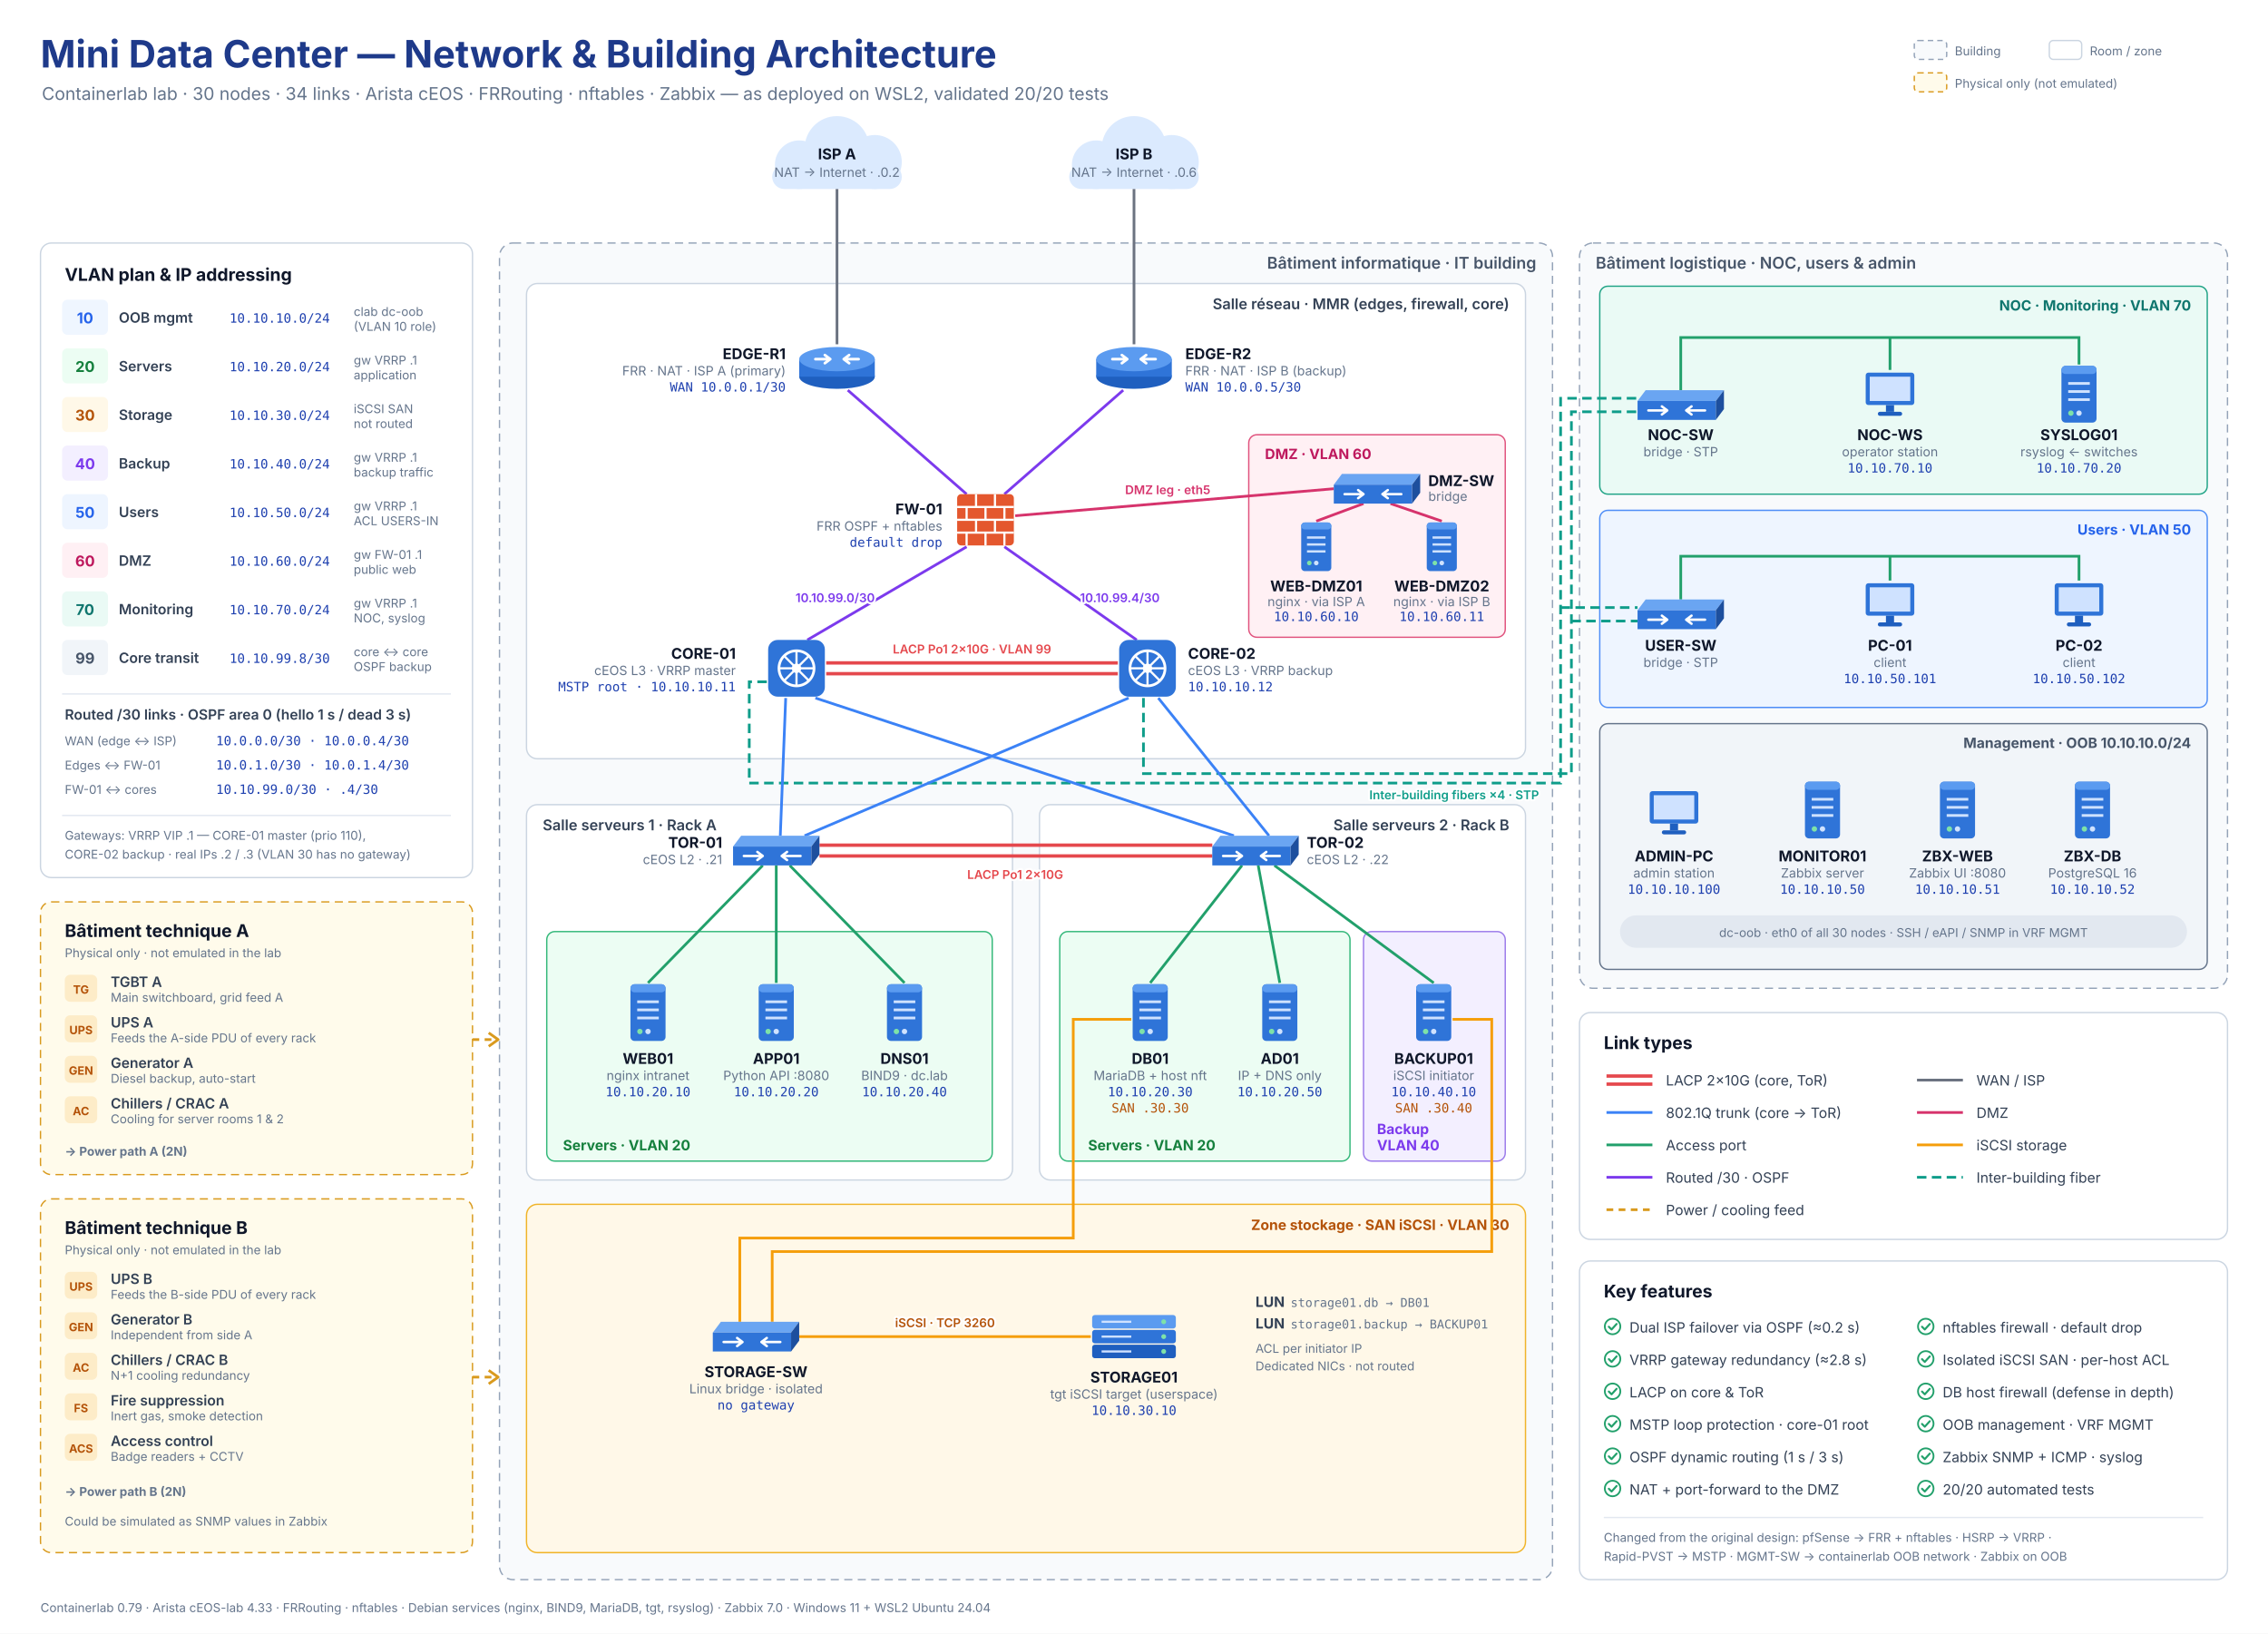
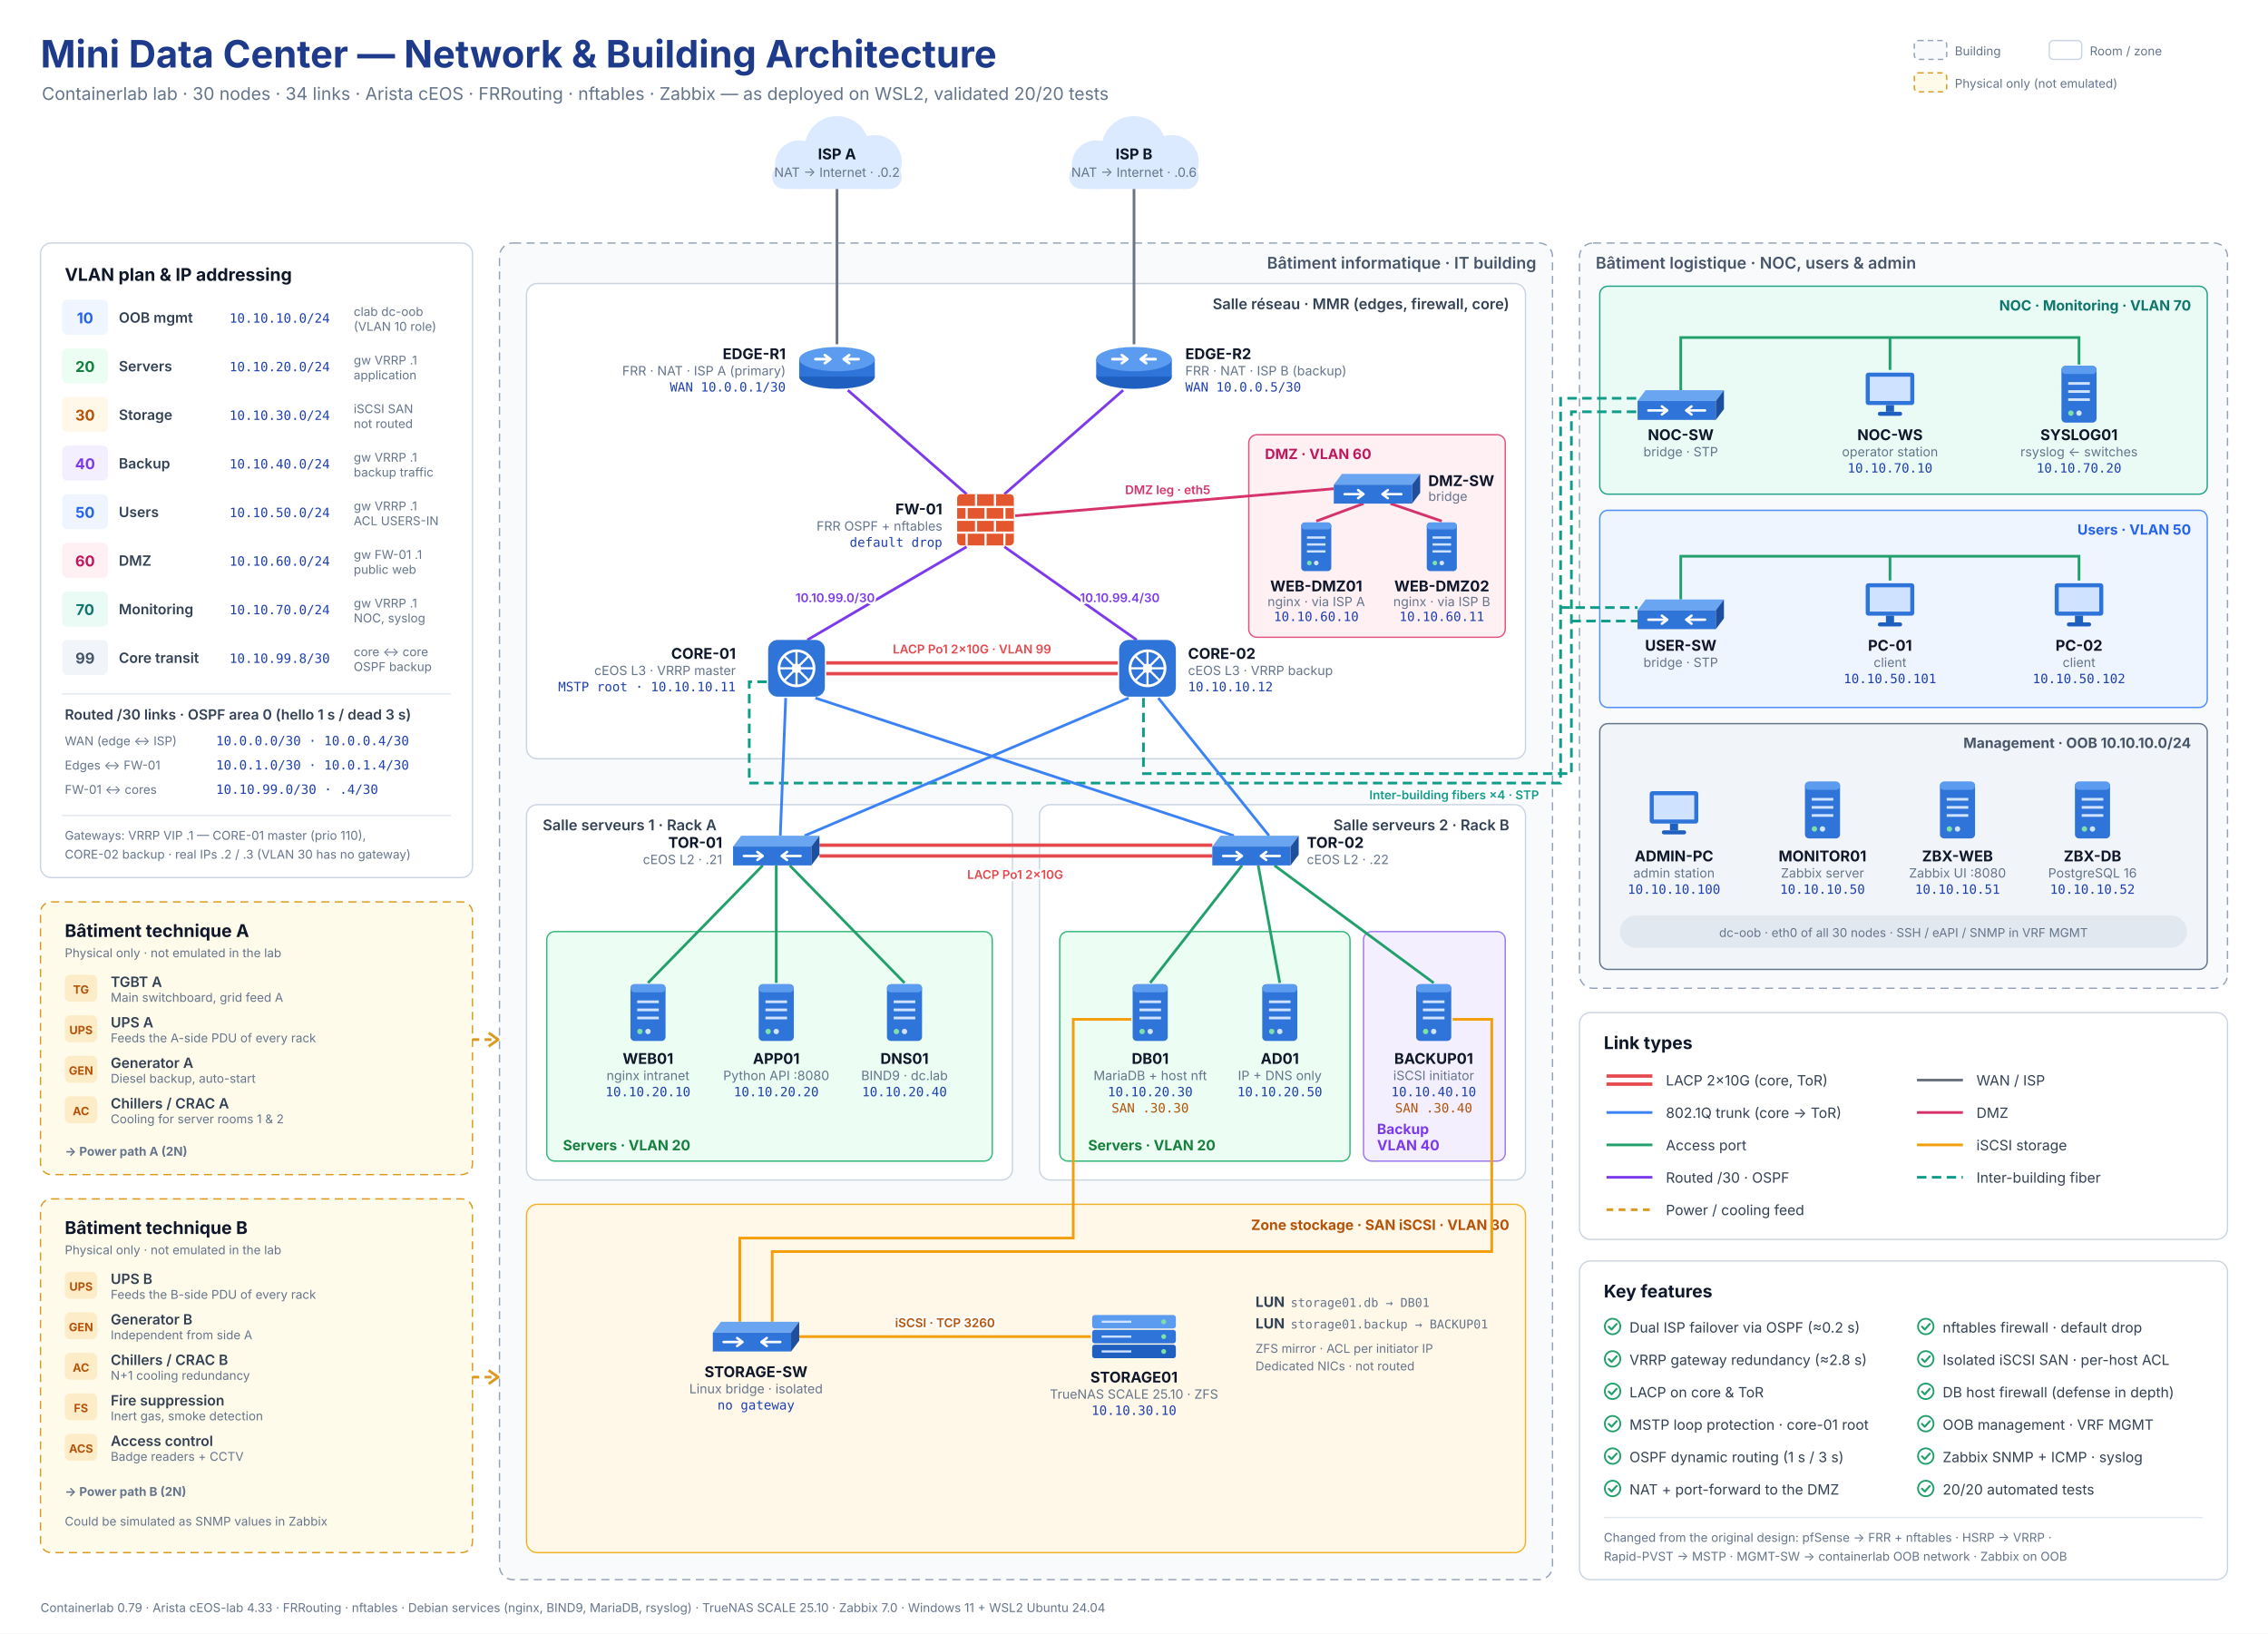
<svg xmlns="http://www.w3.org/2000/svg" viewBox="0 0 1680 1210" width="1680" height="1210" font-family="'Segoe UI', Inter, Roboto, Helvetica, Arial, sans-serif">
  <style>
    .title { font-size: 28px; font-weight: 700; fill: #1e3a8a; }
    .sub   { font-size: 13px; fill: #64748b; }
    .bld   { font-size: 12px; font-weight: 600; fill: #475569; }
    .room  { font-size: 11px; font-weight: 600; fill: #334155; }
    .zone  { font-size: 10.5px; font-weight: 700; }
    .n     { font-size: 11px; font-weight: 700; fill: #0f172a; }
    .r     { font-size: 9.5px; fill: #64748b; }
    .ip    { font-size: 9.5px; fill: #1e40af; font-family: Consolas, 'JetBrains Mono', Menlo, monospace; }
    .san   { font-size: 9.5px; fill: #b45309; font-family: Consolas, 'JetBrains Mono', Menlo, monospace; }
    .lk    { font-size: 9px; font-weight: 600; }
    .h     { paint-order: stroke; stroke: #ffffff; stroke-width: 3px; stroke-linejoin: round; }
    .ph    { font-size: 13px; font-weight: 700; fill: #0f172a; }
    .pt    { font-size: 10.5px; fill: #334155; }
    .ps    { font-size: 9px; fill: #64748b; }
    .mono  { font-family: Consolas, 'JetBrains Mono', Menlo, monospace; }
    .wan    { stroke: #6b7280; stroke-width: 2; fill: none; }
    .routed { stroke: #7c3aed; stroke-width: 2; fill: none; }
    .trunk  { stroke: #3b82f6; stroke-width: 2; fill: none; }
    .access { stroke: #22a06b; stroke-width: 2; fill: none; }
    .lacp   { stroke: #e5484d; stroke-width: 2.5; fill: none; }
    .dmz    { stroke: #d6336c; stroke-width: 2; fill: none; }
    .iscsi  { stroke: #f59e0b; stroke-width: 2; fill: none; }
    .fiber  { stroke: #0f9d8a; stroke-width: 2; fill: none; stroke-dasharray: 7 4; }
    .power  { stroke: #d99a1e; stroke-width: 2; fill: none; stroke-dasharray: 5 4; }
  </style>
  <defs>
    <symbol id="router" viewBox="0 0 60 34">
      <ellipse cx="30" cy="24" rx="28" ry="9" fill="#1f5fbf" />
      <rect x="2" y="11" width="56" height="13" fill="#2f74d8" />
      <ellipse cx="30" cy="11" rx="28" ry="9" fill="#5b9bf0" />
      <path d="M14 11 h11 M21 8 l4 3 -4 3 M46 11 h-11 M39 8 l-4 3 4 3" stroke="#fff" stroke-width="2" fill="none" stroke-linecap="round" stroke-linejoin="round" />
    </symbol>
    <symbol id="firewall" viewBox="0 0 44 40">
      <rect x="1" y="1" width="42" height="38" rx="3" fill="#e4572e" />
      <path d="M1 10.5 H43 M1 20 H43 M1 29.5 H43 M15 1 V10.5 M29 1 V10.5 M8 10.5 V20 M22 10.5 V20 M36 10.5 V20 M15 20 V29.5 M29 20 V29.5 M8 29.5 V39 M22 29.5 V39 M36 29.5 V39" stroke="#fff" stroke-width="1.6" fill="none" />
    </symbol>
    <symbol id="core" viewBox="0 0 44 44">
      <rect x="1" y="1" width="42" height="42" rx="7" fill="#2f74d8" />
      <circle cx="22" cy="22" r="13" fill="none" stroke="#fff" stroke-width="2" />
      <path d="M22 9 V35 M9 22 H35 M13 13 L31 31 M31 13 L13 31" stroke="#fff" stroke-width="1.6" />
      <circle cx="22" cy="22" r="3.5" fill="#fff" />
    </symbol>
    <symbol id="l2" viewBox="0 0 64 22">
      <polygon points="6,0 64,0 58,8 0,8" fill="#6aa5f2" />
      <rect x="0" y="8" width="58" height="14" fill="#2f74d8" />
      <polygon points="58,8 64,0 64,14 58,22" fill="#1d4f9e" />
      <path d="M8 15 h14 M18 12 l4 3 -4 3 M50 15 h-14 M40 12 l-4 3 4 3" stroke="#fff" stroke-width="1.8" fill="none" stroke-linecap="round" stroke-linejoin="round" />
    </symbol>
    <symbol id="server" viewBox="0 0 28 44">
      <rect x="1" y="1" width="26" height="42" rx="3" fill="#2f74d8" />
      <rect x="1" y="1" width="26" height="6" rx="3" fill="#5b9bf0" />
      <path d="M6 14 H22 M6 20 H22 M6 26 H22" stroke="#cfe2ff" stroke-width="2" />
      <circle cx="8" cy="36" r="2" fill="#7ee2a8" />
      <circle cx="14" cy="36" r="2" fill="#cfe2ff" />
    </symbol>
    <symbol id="pc" viewBox="0 0 40 36">
      <rect x="2" y="2" width="36" height="24" rx="2" fill="#2f74d8" />
      <rect x="5" y="5" width="30" height="18" fill="#cfe2ff" />
      <rect x="17" y="26" width="6" height="5" fill="#1f5fbf" />
      <rect x="11" y="31" width="18" height="3" rx="1.5" fill="#1f5fbf" />
    </symbol>
    <symbol id="storage" viewBox="0 0 64 34">
      <rect x="1" y="1" width="62" height="10" rx="2" fill="#5b9bf0" />
      <rect x="1" y="12" width="62" height="10" rx="2" fill="#2f74d8" />
      <rect x="1" y="23" width="62" height="10" rx="2" fill="#1f5fbf" />
      <path d="M8 6 H30 M8 17 H30 M8 28 H30" stroke="#cfe2ff" stroke-width="1.6" />
      <circle cx="54" cy="6" r="1.8" fill="#7ee2a8" />
      <circle cx="54" cy="17" r="1.8" fill="#7ee2a8" />
      <circle cx="54" cy="28" r="1.8" fill="#7ee2a8" />
    </symbol>
    <symbol id="check" viewBox="0 0 14 14">
      <circle cx="7" cy="7" r="6.2" fill="none" stroke="#22a06b" stroke-width="1.4" />
      <path d="M4 7.2 L6.2 9.4 L10.2 5" stroke="#22a06b" stroke-width="1.6" fill="none" stroke-linecap="round" stroke-linejoin="round" />
    </symbol>
  </defs>
  <rect width="1680" height="1210" fill="#ffffff" />
  <text x="30" y="50" class="title">Mini Data Center — Network &amp; Building Architecture</text>
  <text x="31" y="74" class="sub">Containerlab lab · 30 nodes · 34 links · Arista cEOS · FRRouting · nftables · Zabbix — as deployed on WSL2, validated 20/20 tests</text>
  <g transform="translate(1418,30)">
    <rect x="0" y="0" width="24" height="14" rx="3" fill="#f8fafc" stroke="#94a3b8" stroke-dasharray="4 3" />
    <text x="30" y="11" class="ps">Building</text>
    <rect x="100" y="0" width="24" height="14" rx="3" fill="#ffffff" stroke="#cbd5e1" />
    <text x="130" y="11" class="ps">Room / zone</text>
    <rect x="0" y="24" width="24" height="14" rx="3" fill="#fffbeb" stroke="#d99a1e" stroke-dasharray="4 3" />
    <text x="30" y="35" class="ps">Physical only (not emulated)</text>
  </g>
  <g transform="translate(620,116)">
    <circle cx="-28" cy="6" r="18" fill="#dbeafe" />
    <circle cx="0" cy="-6" r="24" fill="#dbeafe" />
    <circle cx="28" cy="4" r="20" fill="#dbeafe" />
    <rect x="-48" y="6" width="96" height="18" rx="9" fill="#dbeafe" />
    <text x="0" y="2" text-anchor="middle" class="n">ISP A</text>
    <text x="0" y="15" text-anchor="middle" class="r">NAT → Internet · .0.2</text>
  </g>
  <g transform="translate(840,116)">
    <circle cx="-28" cy="6" r="18" fill="#dbeafe" />
    <circle cx="0" cy="-6" r="24" fill="#dbeafe" />
    <circle cx="28" cy="4" r="20" fill="#dbeafe" />
    <rect x="-48" y="6" width="96" height="18" rx="9" fill="#dbeafe" />
    <text x="0" y="2" text-anchor="middle" class="n">ISP B</text>
    <text x="0" y="15" text-anchor="middle" class="r">NAT → Internet · .0.6</text>
  </g>
  <rect x="30" y="180" width="320" height="470" rx="8" fill="#ffffff" stroke="#cbd5e1" />
  <text x="48" y="208" class="ph">VLAN plan &amp; IP addressing</text>
  <g font-size="11">
    <g transform="translate(0,222)">
      <rect x="46" y="0" width="34" height="26" rx="4" fill="#eff6ff" />
      <text x="63" y="17.5" text-anchor="middle" font-weight="700" fill="#2563eb">10</text>
      <text x="88" y="17" class="pt" font-weight="600">OOB mgmt</text>
      <text x="170" y="17" class="ip">10.10.10.0/24</text>
      <text x="262" y="12" class="ps">clab dc-oob</text>
      <text x="262" y="23" class="ps">(VLAN 10 role)</text>
    </g>
    <g transform="translate(0,258)">
      <rect x="46" y="0" width="34" height="26" rx="4" fill="#ecfdf3" />
      <text x="63" y="17.5" text-anchor="middle" font-weight="700" fill="#15803d">20</text>
      <text x="88" y="17" class="pt" font-weight="600">Servers</text>
      <text x="170" y="17" class="ip">10.10.20.0/24</text>
      <text x="262" y="12" class="ps">gw VRRP .1</text>
      <text x="262" y="23" class="ps">application</text>
    </g>
    <g transform="translate(0,294)">
      <rect x="46" y="0" width="34" height="26" rx="4" fill="#fff8e8" />
      <text x="63" y="17.5" text-anchor="middle" font-weight="700" fill="#b45309">30</text>
      <text x="88" y="17" class="pt" font-weight="600">Storage</text>
      <text x="170" y="17" class="ip">10.10.30.0/24</text>
      <text x="262" y="12" class="ps">iSCSI SAN</text>
      <text x="262" y="23" class="ps">not routed</text>
    </g>
    <g transform="translate(0,330)">
      <rect x="46" y="0" width="34" height="26" rx="4" fill="#f3efff" />
      <text x="63" y="17.5" text-anchor="middle" font-weight="700" fill="#7c3aed">40</text>
      <text x="88" y="17" class="pt" font-weight="600">Backup</text>
      <text x="170" y="17" class="ip">10.10.40.0/24</text>
      <text x="262" y="12" class="ps">gw VRRP .1</text>
      <text x="262" y="23" class="ps">backup traffic</text>
    </g>
    <g transform="translate(0,366)">
      <rect x="46" y="0" width="34" height="26" rx="4" fill="#eef5ff" />
      <text x="63" y="17.5" text-anchor="middle" font-weight="700" fill="#2563eb">50</text>
      <text x="88" y="17" class="pt" font-weight="600">Users</text>
      <text x="170" y="17" class="ip">10.10.50.0/24</text>
      <text x="262" y="12" class="ps">gw VRRP .1</text>
      <text x="262" y="23" class="ps">ACL USERS-IN</text>
    </g>
    <g transform="translate(0,402)">
      <rect x="46" y="0" width="34" height="26" rx="4" fill="#fff0f4" />
      <text x="63" y="17.5" text-anchor="middle" font-weight="700" fill="#be185d">60</text>
      <text x="88" y="17" class="pt" font-weight="600">DMZ</text>
      <text x="170" y="17" class="ip">10.10.60.0/24</text>
      <text x="262" y="12" class="ps">gw FW-01 .1</text>
      <text x="262" y="23" class="ps">public web</text>
    </g>
    <g transform="translate(0,438)">
      <rect x="46" y="0" width="34" height="26" rx="4" fill="#eafaf5" />
      <text x="63" y="17.5" text-anchor="middle" font-weight="700" fill="#0f766e">70</text>
      <text x="88" y="17" class="pt" font-weight="600">Monitoring</text>
      <text x="170" y="17" class="ip">10.10.70.0/24</text>
      <text x="262" y="12" class="ps">gw VRRP .1</text>
      <text x="262" y="23" class="ps">NOC, syslog</text>
    </g>
    <g transform="translate(0,474)">
      <rect x="46" y="0" width="34" height="26" rx="4" fill="#f1f5f9" />
      <text x="63" y="17.5" text-anchor="middle" font-weight="700" fill="#475569">99</text>
      <text x="88" y="17" class="pt" font-weight="600">Core transit</text>
      <text x="170" y="17" class="ip">10.10.99.8/30</text>
      <text x="262" y="12" class="ps">core ↔ core</text>
      <text x="262" y="23" class="ps">OSPF backup</text>
    </g>
  </g>
  <line x1="46" y1="514" x2="334" y2="514" stroke="#e2e8f0" />
  <text x="48" y="533" class="pt" font-weight="600">Routed /30 links · OSPF area 0 (hello 1 s / dead 3 s)</text>
  <text x="48" y="552" class="ps">WAN (edge ↔ ISP)</text>
  <text x="160" y="552" class="ip">10.0.0.0/30 · 10.0.0.4/30</text>
  <text x="48" y="570" class="ps">Edges ↔ FW-01</text>
  <text x="160" y="570" class="ip">10.0.1.0/30 · 10.0.1.4/30</text>
  <text x="48" y="588" class="ps">FW-01 ↔ cores</text>
  <text x="160" y="588" class="ip">10.10.99.0/30 · .4/30</text>
  <line x1="46" y1="604" x2="334" y2="604" stroke="#e2e8f0" />
  <text x="48" y="622" class="ps">Gateways: VRRP VIP .1 — CORE-01 master (prio 110),</text>
  <text x="48" y="636" class="ps">CORE-02 backup · real IPs .2 / .3 (VLAN 30 has no gateway)</text>
  <rect x="30" y="668" width="320" height="202" rx="8" fill="#fffbeb" stroke="#d99a1e" stroke-dasharray="6 4" />
  <text x="48" y="694" class="ph">Bâtiment technique A</text>
  <text x="48" y="709" class="ps">Physical only · not emulated in the lab</text>
  <g class="pt">
    <rect x="48" y="722" width="24" height="20" rx="4" fill="#fdecc8" />
    <text x="60" y="736" text-anchor="middle" font-size="8.5" font-weight="700" fill="#b45309">TG</text>
    <text x="82" y="731" font-weight="600">TGBT A</text>
    <text x="82" y="742" class="ps">Main switchboard, grid feed A</text>
    <rect x="48" y="752" width="24" height="20" rx="4" fill="#fdecc8" />
    <text x="60" y="766" text-anchor="middle" font-size="8.5" font-weight="700" fill="#b45309">UPS</text>
    <text x="82" y="761" font-weight="600">UPS A</text>
    <text x="82" y="772" class="ps">Feeds the A-side PDU of every rack</text>
    <rect x="48" y="782" width="24" height="20" rx="4" fill="#fdecc8" />
    <text x="60" y="796" text-anchor="middle" font-size="8.5" font-weight="700" fill="#b45309">GEN</text>
    <text x="82" y="791" font-weight="600">Generator A</text>
    <text x="82" y="802" class="ps">Diesel backup, auto-start</text>
    <rect x="48" y="812" width="24" height="20" rx="4" fill="#fdecc8" />
    <text x="60" y="826" text-anchor="middle" font-size="8.5" font-weight="700" fill="#b45309">AC</text>
    <text x="82" y="821" font-weight="600">Chillers / CRAC A</text>
    <text x="82" y="832" class="ps">Cooling for server rooms 1 &amp; 2</text>
  </g>
  <text x="48" y="856" class="ps" font-weight="700" fill="#b45309">→ Power path A (2N)</text>
  <rect x="30" y="888" width="320" height="262" rx="8" fill="#fffbeb" stroke="#d99a1e" stroke-dasharray="6 4" />
  <text x="48" y="914" class="ph">Bâtiment technique B</text>
  <text x="48" y="929" class="ps">Physical only · not emulated in the lab</text>
  <g class="pt">
    <rect x="48" y="942" width="24" height="20" rx="4" fill="#fdecc8" />
    <text x="60" y="956" text-anchor="middle" font-size="8.5" font-weight="700" fill="#b45309">UPS</text>
    <text x="82" y="951" font-weight="600">UPS B</text>
    <text x="82" y="962" class="ps">Feeds the B-side PDU of every rack</text>
    <rect x="48" y="972" width="24" height="20" rx="4" fill="#fdecc8" />
    <text x="60" y="986" text-anchor="middle" font-size="8.5" font-weight="700" fill="#b45309">GEN</text>
    <text x="82" y="981" font-weight="600">Generator B</text>
    <text x="82" y="992" class="ps">Independent from side A</text>
    <rect x="48" y="1002" width="24" height="20" rx="4" fill="#fdecc8" />
    <text x="60" y="1016" text-anchor="middle" font-size="8.5" font-weight="700" fill="#b45309">AC</text>
    <text x="82" y="1011" font-weight="600">Chillers / CRAC B</text>
    <text x="82" y="1022" class="ps">N+1 cooling redundancy</text>
    <rect x="48" y="1032" width="24" height="20" rx="4" fill="#fdecc8" />
    <text x="60" y="1046" text-anchor="middle" font-size="8.5" font-weight="700" fill="#b45309">FS</text>
    <text x="82" y="1041" font-weight="600">Fire suppression</text>
    <text x="82" y="1052" class="ps">Inert gas, smoke detection</text>
    <rect x="48" y="1062" width="24" height="20" rx="4" fill="#fdecc8" />
    <text x="60" y="1076" text-anchor="middle" font-size="8.5" font-weight="700" fill="#b45309">ACS</text>
    <text x="82" y="1071" font-weight="600">Access control</text>
    <text x="82" y="1082" class="ps">Badge readers + CCTV</text>
  </g>
  <text x="48" y="1108" class="ps" font-weight="700" fill="#b45309">→ Power path B (2N)</text>
  <text x="48" y="1130" class="ps">Could be simulated as SNMP values in Zabbix</text>
  <path d="M350 770 H368" class="power" />
  <path d="M362 765 L369 770 L362 775" fill="none" stroke="#d99a1e" stroke-width="2" />
  <path d="M350 1020 H368" class="power" />
  <path d="M362 1015 L369 1020 L362 1025" fill="none" stroke="#d99a1e" stroke-width="2" />
  <rect x="370" y="180" width="780" height="990" rx="10" fill="#f8fafc" stroke="#94a3b8" stroke-dasharray="6 4" />
  <text x="1138" y="199" text-anchor="end" class="bld">Bâtiment informatique · IT building</text>
  <rect x="390" y="210" width="740" height="352" rx="8" fill="#ffffff" stroke="#cbd5e1" />
  <text x="1118" y="229" text-anchor="end" class="room">Salle réseau · MMR (edges, firewall, core)</text>
  <rect x="925" y="322" width="190" height="150" rx="6" fill="#fff0f4" stroke="#e0527d" />
  <text x="937" y="340" class="zone" fill="#be185d">DMZ · VLAN 60</text>
  <rect x="390" y="596" width="360" height="278" rx="8" fill="#ffffff" stroke="#cbd5e1" />
  <text x="402" y="615" class="room">Salle serveurs 1 · Rack A</text>
  <rect x="770" y="596" width="360" height="278" rx="8" fill="#ffffff" stroke="#cbd5e1" />
  <text x="1118" y="615" text-anchor="end" class="room">Salle serveurs 2 · Rack B</text>
  <rect x="405" y="690" width="330" height="170" rx="6" fill="#ecfdf3" stroke="#34b87a" />
  <text x="417" y="852" class="zone" fill="#15803d">Servers · VLAN 20</text>
  <rect x="785" y="690" width="215" height="170" rx="6" fill="#ecfdf3" stroke="#34b87a" />
  <text x="806" y="852" class="zone" fill="#15803d">Servers · VLAN 20</text>
  <rect x="1010" y="690" width="105" height="170" rx="6" fill="#f3efff" stroke="#9b7bea" />
  <text x="1020" y="840" class="zone" fill="#7c3aed">Backup</text>
  <text x="1020" y="852" class="zone" fill="#7c3aed">VLAN 40</text>
  <rect x="390" y="892" width="740" height="258" rx="8" fill="#fff8e8" stroke="#f0b429" />
  <text x="1118" y="911" text-anchor="end" class="zone" fill="#b45309">Zone stockage · SAN iSCSI · VLAN 30</text>
  <rect x="1170" y="180" width="480" height="552" rx="10" fill="#f8fafc" stroke="#94a3b8" stroke-dasharray="6 4" />
  <text x="1182" y="199" class="bld">Bâtiment logistique · NOC, users &amp; admin</text>
  <rect x="1185" y="212" width="450" height="154" rx="6" fill="#eafaf5" stroke="#20a386" />
  <text x="1623" y="230" text-anchor="end" class="zone" fill="#0f766e">NOC · Monitoring · VLAN 70</text>
  <rect x="1185" y="378" width="450" height="146" rx="6" fill="#eef5ff" stroke="#4f8ef7" />
  <text x="1623" y="396" text-anchor="end" class="zone" fill="#2563eb">Users · VLAN 50</text>
  <rect x="1185" y="536" width="450" height="182" rx="6" fill="#f1f5f9" stroke="#64748b" />
  <text x="1623" y="554" text-anchor="end" class="zone" fill="#475569">Management · OOB 10.10.10.0/24</text>
  <path d="M620 140 V255" class="wan" />
  <path d="M840 140 V255" class="wan" />
  <path d="M628 289 L716 366" class="routed" />
  <path d="M832 289 L744 366" class="routed" />
  <path d="M716 405 L598 474" class="routed" />
  <path d="M744 405 L842 474" class="routed" />
  <text x="648" y="446" text-anchor="end" class="lk h" fill="#7c3aed">10.10.99.0/30</text>
  <text x="800" y="446" class="lk h" fill="#7c3aed">10.10.99.4/30</text>
  <path d="M752 382 L988 362" class="dmz" />
  <text x="865" y="366" text-anchor="middle" class="lk h" fill="#d6336c">DMZ leg · eth5</text>
  <path d="M1010 373 L975 386" class="dmz" />
  <path d="M1030 373 L1068 386" class="dmz" />
  <path d="M612 491 H828" class="lacp" />
  <path d="M612 499 H828" class="lacp" />
  <text x="720" y="484" text-anchor="middle" class="lk h" fill="#e5484d">LACP Po1 2×10G · VLAN 99</text>
  <path d="M568 505 H555 V580 H1156 V295 H1213" class="fiber" />
  <path d="M1156 450 H1213" class="fiber" />
  <path d="M847 517 V573 H1164 V305 H1213" class="fiber" />
  <path d="M1164 460 H1213" class="fiber" />
  <text x="1140" y="592" text-anchor="end" class="lk h" fill="#0f9d8a">Inter-building fibers ×4 · STP</text>
  <path d="M582 517 L578 619" class="trunk" />
  <path d="M604 517 L914 619" class="trunk" />
  <path d="M836 517 L596 619" class="trunk" />
  <path d="M858 517 L940 619" class="trunk" />
  <path d="M607 626 H898" class="lacp" />
  <path d="M607 634 H898" class="lacp" />
  <text x="752" y="651" text-anchor="middle" class="lk h" fill="#e5484d">LACP Po1 2×10G</text>
  <path d="M565 641 L480 728" class="access" />
  <path d="M575 641 V728" class="access" />
  <path d="M585 641 L670 728" class="access" />
  <path d="M920 641 L852 728" class="access" />
  <path d="M932 641 L948 728" class="access" />
  <path d="M944 641 L1062 728" class="access" />
  <path d="M838 755 H795 V917 H548 V979" class="iscsi" />
  <path d="M1076 755 H1105 V927 H572 V979" class="iscsi" />
  <path d="M592 990 H808" class="iscsi" />
  <text x="700" y="983" text-anchor="middle" class="lk h" fill="#b45309">iSCSI · TCP 3260</text>
  <path d="M1245 289 V250 H1540 V270" class="access" />
  <path d="M1400 250 V274" class="access" />
  <path d="M1245 444 V412 H1540 V430" class="access" />
  <path d="M1400 412 V430" class="access" />
  <use href="#router" x="590" y="255" width="60" height="34" />
  <text x="582" y="266" text-anchor="end" class="n h">EDGE-R1</text>
  <text x="582" y="278" text-anchor="end" class="r h">FRR · NAT · ISP A (primary)</text>
  <text x="582" y="290" text-anchor="end" class="ip h">WAN 10.0.0.1/30</text>
  <use href="#router" x="810" y="255" width="60" height="34" />
  <text x="878" y="266" class="n h">EDGE-R2</text>
  <text x="878" y="278" class="r h">FRR · NAT · ISP B (backup)</text>
  <text x="878" y="290" class="ip h">WAN 10.0.0.5/30</text>
  <use href="#firewall" x="708" y="365" width="44" height="40" />
  <text x="698" y="381" text-anchor="end" class="n h">FW-01</text>
  <text x="698" y="393" text-anchor="end" class="r h">FRR OSPF + nftables</text>
  <text x="698" y="405" text-anchor="end" class="ip h">default drop</text>
  <use href="#core" x="568" y="473" width="44" height="44" />
  <text x="545" y="488" text-anchor="end" class="n h">CORE-01</text>
  <text x="545" y="500" text-anchor="end" class="r h">cEOS L3 · VRRP master</text>
  <text x="545" y="512" text-anchor="end" class="ip h">MSTP root · 10.10.10.11</text>
  <use href="#core" x="828" y="473" width="44" height="44" />
  <text x="880" y="488" class="n h">CORE-02</text>
  <text x="880" y="500" class="r h">cEOS L3 · VRRP backup</text>
  <text x="880" y="512" class="ip h">10.10.10.12</text>
  <use href="#l2" x="988" y="351" width="64" height="22" />
  <text x="1058" y="360" class="n">DMZ-SW</text>
  <text x="1058" y="371" class="r">bridge</text>
  <use href="#server" x="963" y="386" width="24" height="38" />
  <text x="975" y="438" text-anchor="middle" class="n">WEB-DMZ01</text>
  <text x="975" y="449" text-anchor="middle" class="r">nginx · via ISP A</text>
  <text x="975" y="460" text-anchor="middle" class="ip">10.10.60.10</text>
  <use href="#server" x="1056" y="386" width="24" height="38" />
  <text x="1068" y="438" text-anchor="middle" class="n">WEB-DMZ02</text>
  <text x="1068" y="449" text-anchor="middle" class="r">nginx · via ISP B</text>
  <text x="1068" y="460" text-anchor="middle" class="ip">10.10.60.11</text>
  <use href="#l2" x="543" y="619" width="64" height="22" />
  <text x="535" y="628" text-anchor="end" class="n h">TOR-01</text>
  <text x="535" y="640" text-anchor="end" class="r h">cEOS L2 · .21</text>
  <use href="#server" x="466" y="728" width="28" height="44" />
  <text x="480" y="788" text-anchor="middle" class="n">WEB01</text>
  <text x="480" y="800" text-anchor="middle" class="r">nginx intranet</text>
  <text x="480" y="812" text-anchor="middle" class="ip">10.10.20.10</text>
  <use href="#server" x="561" y="728" width="28" height="44" />
  <text x="575" y="788" text-anchor="middle" class="n">APP01</text>
  <text x="575" y="800" text-anchor="middle" class="r">Python API :8080</text>
  <text x="575" y="812" text-anchor="middle" class="ip">10.10.20.20</text>
  <use href="#server" x="656" y="728" width="28" height="44" />
  <text x="670" y="788" text-anchor="middle" class="n">DNS01</text>
  <text x="670" y="800" text-anchor="middle" class="r">BIND9 · dc.lab</text>
  <text x="670" y="812" text-anchor="middle" class="ip">10.10.20.40</text>
  <use href="#l2" x="898" y="619" width="64" height="22" />
  <text x="968" y="628" class="n h">TOR-02</text>
  <text x="968" y="640" class="r h">cEOS L2 · .22</text>
  <use href="#server" x="838" y="728" width="28" height="44" />
  <text x="852" y="788" text-anchor="middle" class="n">DB01</text>
  <text x="852" y="800" text-anchor="middle" class="r">MariaDB + host nft</text>
  <text x="852" y="812" text-anchor="middle" class="ip">10.10.20.30</text>
  <text x="852" y="824" text-anchor="middle" class="san">SAN .30.30</text>
  <use href="#server" x="934" y="728" width="28" height="44" />
  <text x="948" y="788" text-anchor="middle" class="n">AD01</text>
  <text x="948" y="800" text-anchor="middle" class="r">IP + DNS only</text>
  <text x="948" y="812" text-anchor="middle" class="ip">10.10.20.50</text>
  <use href="#server" x="1048" y="728" width="28" height="44" />
  <text x="1062" y="788" text-anchor="middle" class="n">BACKUP01</text>
  <text x="1062" y="800" text-anchor="middle" class="r">iSCSI initiator</text>
  <text x="1062" y="812" text-anchor="middle" class="ip">10.10.40.10</text>
  <text x="1062" y="824" text-anchor="middle" class="san">SAN .30.40</text>
  <use href="#l2" x="528" y="979" width="64" height="22" />
  <text x="560" y="1020" text-anchor="middle" class="n">STORAGE-SW</text>
  <text x="560" y="1032" text-anchor="middle" class="r">Linux bridge · isolated</text>
  <text x="560" y="1044" text-anchor="middle" class="ip">no gateway</text>
  <use href="#storage" x="808" y="973" width="64" height="34" />
  <text x="840" y="1024" text-anchor="middle" class="n">STORAGE01</text>
-   <text x="840" y="1036" text-anchor="middle" class="r">tgt iSCSI target (userspace)</text>
+   <text x="840" y="1036" text-anchor="middle" class="r">TrueNAS SCALE 25.10 · ZFS</text>
  <text x="840" y="1048" text-anchor="middle" class="ip">10.10.30.10</text>
  <g>
    <text x="930" y="968" class="pt" font-weight="700" fill="#0f172a">LUN</text>
    <text x="956" y="968" class="ps mono">storage01.db → DB01</text>
    <text x="930" y="984" class="pt" font-weight="700" fill="#0f172a">LUN</text>
    <text x="956" y="984" class="ps mono">storage01.backup → BACKUP01</text>
-     <text x="930" y="1002" class="ps">ACL per initiator IP</text>
+     <text x="930" y="1002" class="ps">ZFS mirror · ACL per initiator IP</text>
    <text x="930" y="1015" class="ps">Dedicated NICs · not routed</text>
  </g>
  <use href="#l2" x="1213" y="289" width="64" height="22" />
  <text x="1245" y="326" text-anchor="middle" class="n">NOC-SW</text>
  <text x="1245" y="338" text-anchor="middle" class="r">bridge · STP</text>
  <use href="#pc" x="1380" y="274" width="40" height="36" />
  <text x="1400" y="326" text-anchor="middle" class="n">NOC-WS</text>
  <text x="1400" y="338" text-anchor="middle" class="r">operator station</text>
  <text x="1400" y="350" text-anchor="middle" class="ip">10.10.70.10</text>
  <use href="#server" x="1526" y="270" width="28" height="44" />
  <text x="1540" y="326" text-anchor="middle" class="n">SYSLOG01</text>
  <text x="1540" y="338" text-anchor="middle" class="r">rsyslog ← switches</text>
  <text x="1540" y="350" text-anchor="middle" class="ip">10.10.70.20</text>
  <use href="#l2" x="1213" y="444" width="64" height="22" />
  <text x="1245" y="482" text-anchor="middle" class="n">USER-SW</text>
  <text x="1245" y="494" text-anchor="middle" class="r">bridge · STP</text>
  <use href="#pc" x="1380" y="430" width="40" height="36" />
  <text x="1400" y="482" text-anchor="middle" class="n">PC-01</text>
  <text x="1400" y="494" text-anchor="middle" class="r">client</text>
  <text x="1400" y="506" text-anchor="middle" class="ip">10.10.50.101</text>
  <use href="#pc" x="1520" y="430" width="40" height="36" />
  <text x="1540" y="482" text-anchor="middle" class="n">PC-02</text>
  <text x="1540" y="494" text-anchor="middle" class="r">client</text>
  <text x="1540" y="506" text-anchor="middle" class="ip">10.10.50.102</text>
  <use href="#pc" x="1220" y="584" width="40" height="36" />
  <text x="1240" y="638" text-anchor="middle" class="n">ADMIN-PC</text>
  <text x="1240" y="650" text-anchor="middle" class="r">admin station</text>
  <text x="1240" y="662" text-anchor="middle" class="ip">10.10.10.100</text>
  <use href="#server" x="1336" y="578" width="28" height="44" />
  <text x="1350" y="638" text-anchor="middle" class="n">MONITOR01</text>
  <text x="1350" y="650" text-anchor="middle" class="r">Zabbix server</text>
  <text x="1350" y="662" text-anchor="middle" class="ip">10.10.10.50</text>
  <use href="#server" x="1436" y="578" width="28" height="44" />
  <text x="1450" y="638" text-anchor="middle" class="n">ZBX-WEB</text>
  <text x="1450" y="650" text-anchor="middle" class="r">Zabbix UI :8080</text>
  <text x="1450" y="662" text-anchor="middle" class="ip">10.10.10.51</text>
  <use href="#server" x="1536" y="578" width="28" height="44" />
  <text x="1550" y="638" text-anchor="middle" class="n">ZBX-DB</text>
  <text x="1550" y="650" text-anchor="middle" class="r">PostgreSQL 16</text>
  <text x="1550" y="662" text-anchor="middle" class="ip">10.10.10.52</text>
  <rect x="1200" y="678" width="420" height="24" rx="12" fill="#e2e8f0" />
  <text x="1410" y="694" text-anchor="middle" class="ps" fill="#334155">dc-oob · eth0 of all 30 nodes · SSH / eAPI / SNMP in VRF MGMT</text>
  <rect x="1170" y="750" width="480" height="168" rx="8" fill="#ffffff" stroke="#cbd5e1" />
  <text x="1188" y="777" class="ph">Link types</text>
  <g class="pt">
    <path d="M1190 797 H1224 M1190 803 H1224" class="lacp" />
    <text x="1234" y="804">LACP 2×10G (core, ToR)</text>
    <path d="M1190 824 H1224" class="trunk" />
    <text x="1234" y="828">802.1Q trunk (core → ToR)</text>
    <path d="M1190 848 H1224" class="access" />
    <text x="1234" y="852">Access port</text>
    <path d="M1190 872 H1224" class="routed" />
    <text x="1234" y="876">Routed /30 · OSPF</text>
    <path d="M1190 896 H1224" class="power" />
    <text x="1234" y="900">Power / cooling feed</text>
    <path d="M1420 800 H1454" class="wan" />
    <text x="1464" y="804">WAN / ISP</text>
    <path d="M1420 824 H1454" class="dmz" />
    <text x="1464" y="828">DMZ</text>
    <path d="M1420 848 H1454" class="iscsi" />
    <text x="1464" y="852">iSCSI storage</text>
    <path d="M1420 872 H1454" class="fiber" />
    <text x="1464" y="876">Inter-building fiber</text>
  </g>
  <rect x="1170" y="934" width="480" height="236" rx="8" fill="#ffffff" stroke="#cbd5e1" />
  <text x="1188" y="961" class="ph">Key features</text>
  <g class="pt">
    <use href="#check" x="1188" y="976" width="13" height="13" />
    <text x="1207" y="987">Dual ISP failover via OSPF (≈0.2 s)</text>
    <use href="#check" x="1188" y="1000" width="13" height="13" />
    <text x="1207" y="1011">VRRP gateway redundancy (≈2.8 s)</text>
    <use href="#check" x="1188" y="1024" width="13" height="13" />
    <text x="1207" y="1035">LACP on core &amp; ToR</text>
    <use href="#check" x="1188" y="1048" width="13" height="13" />
    <text x="1207" y="1059">MSTP loop protection · core-01 root</text>
    <use href="#check" x="1188" y="1072" width="13" height="13" />
    <text x="1207" y="1083">OSPF dynamic routing (1 s / 3 s)</text>
    <use href="#check" x="1188" y="1096" width="13" height="13" />
    <text x="1207" y="1107">NAT + port-forward to the DMZ</text>
    <use href="#check" x="1420" y="976" width="13" height="13" />
    <text x="1439" y="987">nftables firewall · default drop</text>
    <use href="#check" x="1420" y="1000" width="13" height="13" />
    <text x="1439" y="1011">Isolated iSCSI SAN · per-host ACL</text>
    <use href="#check" x="1420" y="1024" width="13" height="13" />
    <text x="1439" y="1035">DB host firewall (defense in depth)</text>
    <use href="#check" x="1420" y="1048" width="13" height="13" />
    <text x="1439" y="1059">OOB management · VRF MGMT</text>
    <use href="#check" x="1420" y="1072" width="13" height="13" />
    <text x="1439" y="1083">Zabbix SNMP + ICMP · syslog</text>
    <use href="#check" x="1420" y="1096" width="13" height="13" />
    <text x="1439" y="1107">20/20 automated tests</text>
  </g>
  <line x1="1188" y1="1124" x2="1632" y2="1124" stroke="#e2e8f0" />
  <text x="1188" y="1142" class="ps">Changed from the original design: pfSense → FRR + nftables · HSRP → VRRP ·</text>
  <text x="1188" y="1156" class="ps">Rapid-PVST → MSTP · MGMT-SW → containerlab OOB network · Zabbix on OOB</text>
-   <text x="30" y="1194" class="ps">Containerlab 0.79 · Arista cEOS-lab 4.33 · FRRouting · nftables · Debian services (nginx, BIND9, MariaDB, tgt, rsyslog) · Zabbix 7.0 · Windows 11 + WSL2 Ubuntu 24.04</text>
+   <text x="30" y="1194" class="ps">Containerlab 0.79 · Arista cEOS-lab 4.33 · FRRouting · nftables · Debian services (nginx, BIND9, MariaDB, rsyslog) · TrueNAS SCALE 25.10 · Zabbix 7.0 · Windows 11 + WSL2 Ubuntu 24.04</text>
</svg>
